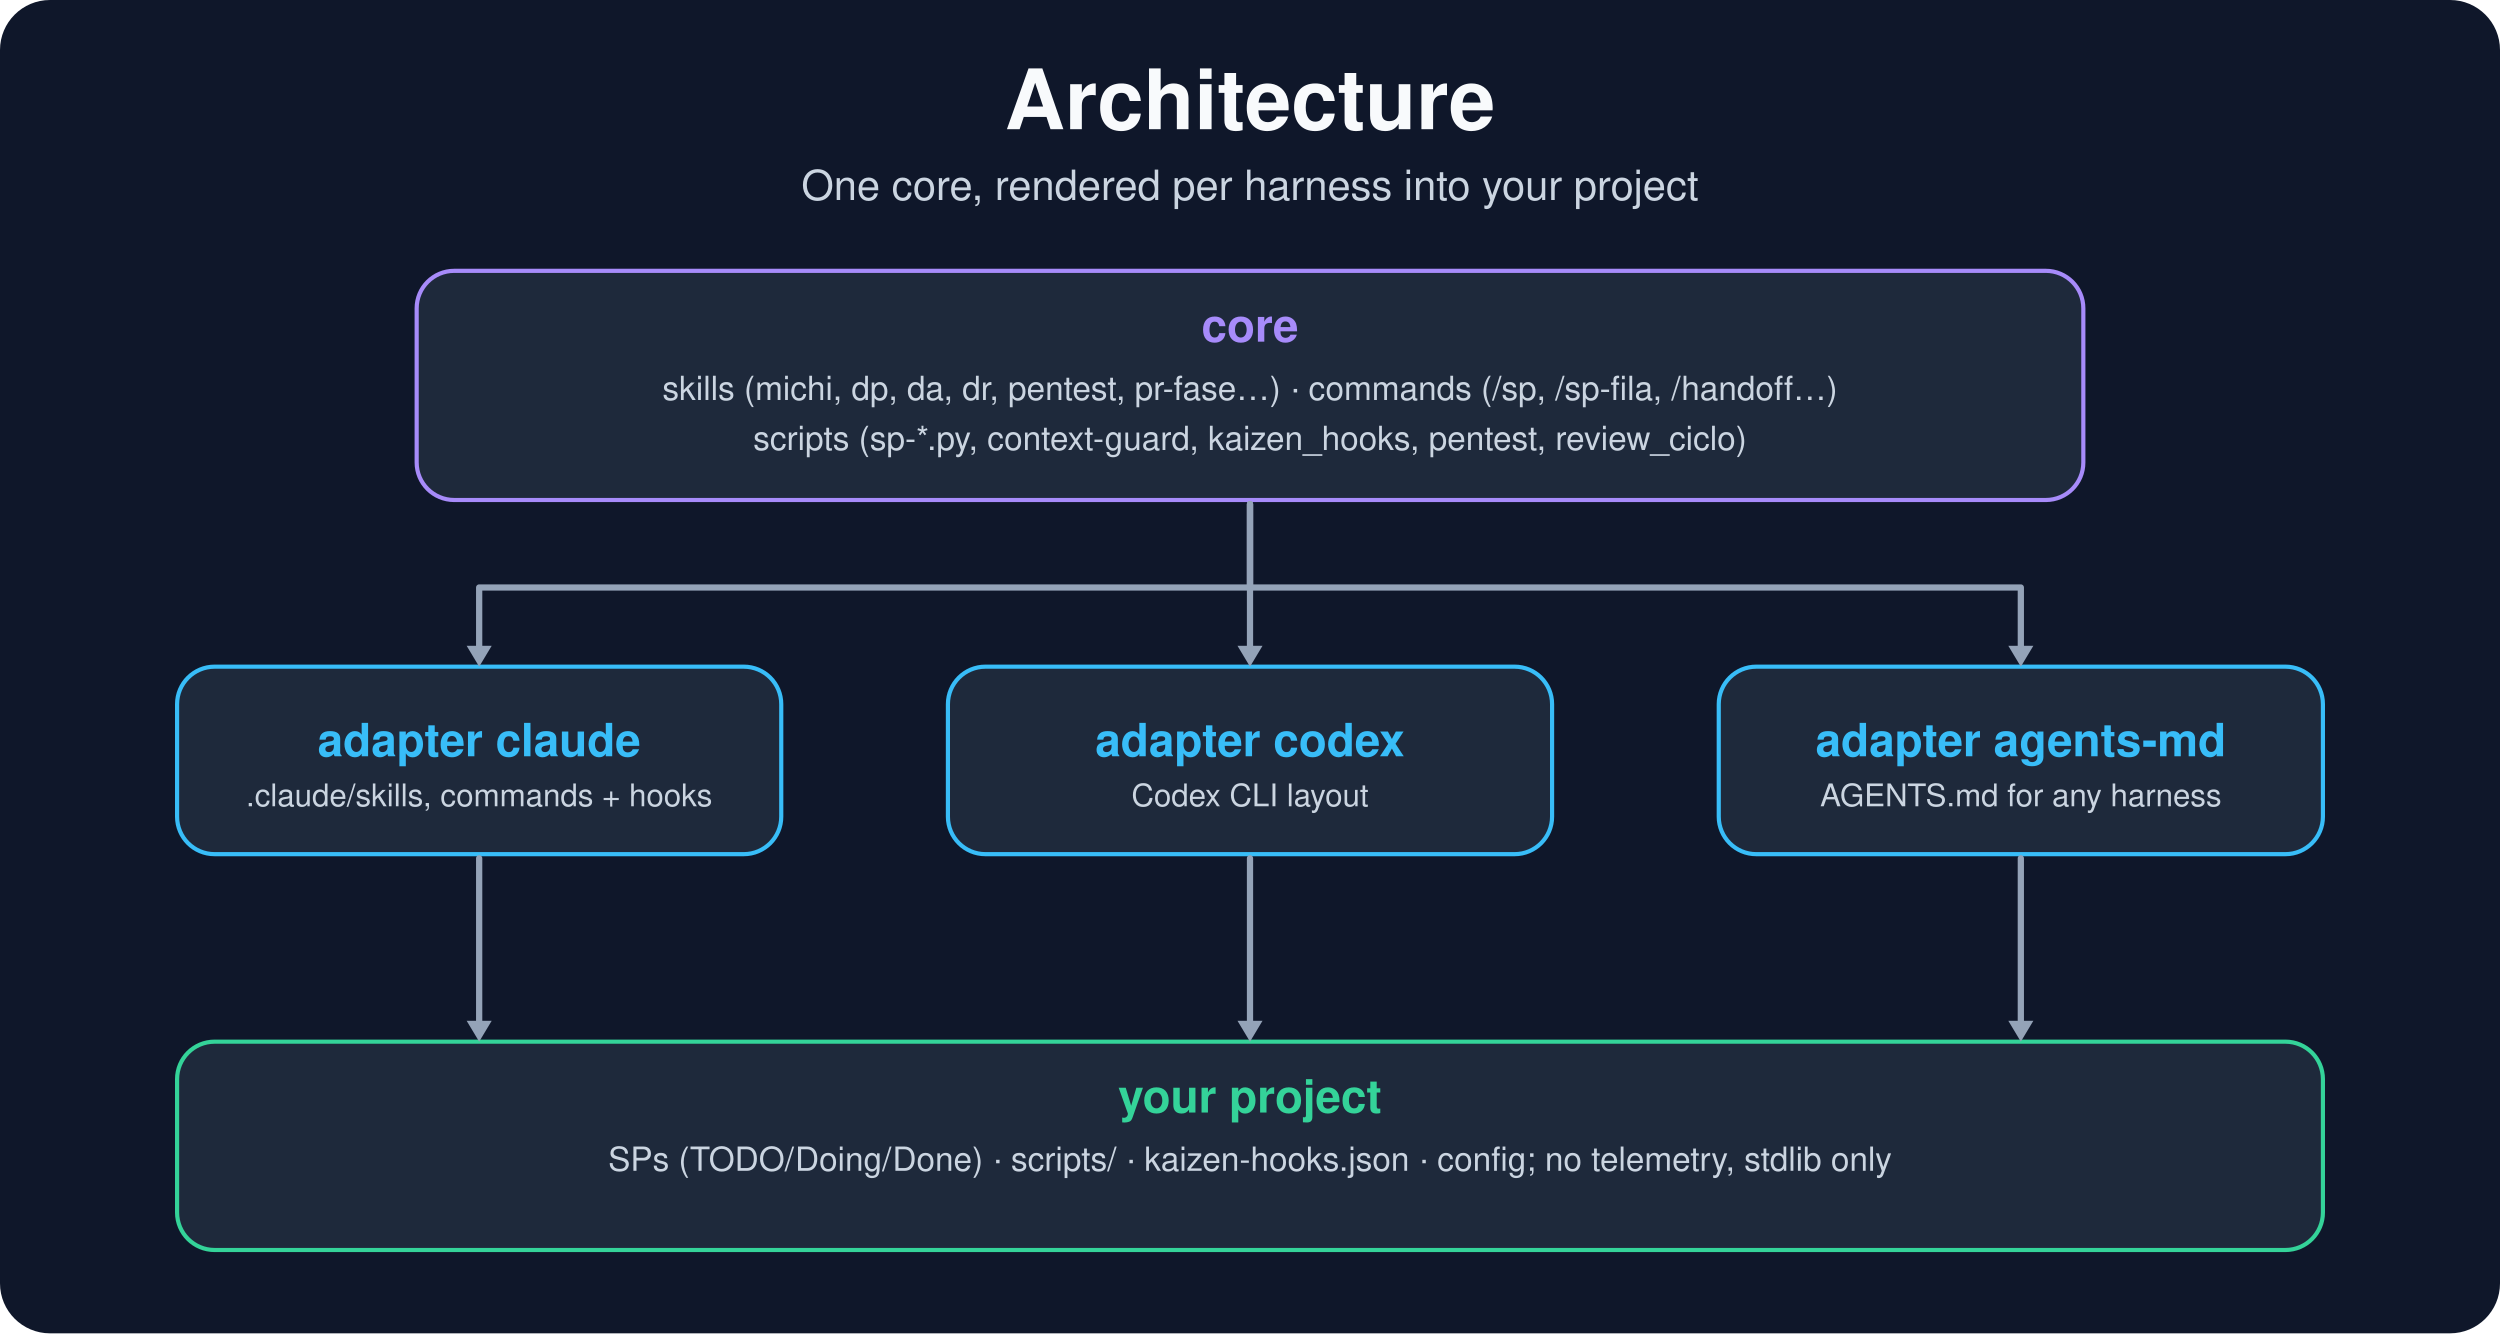
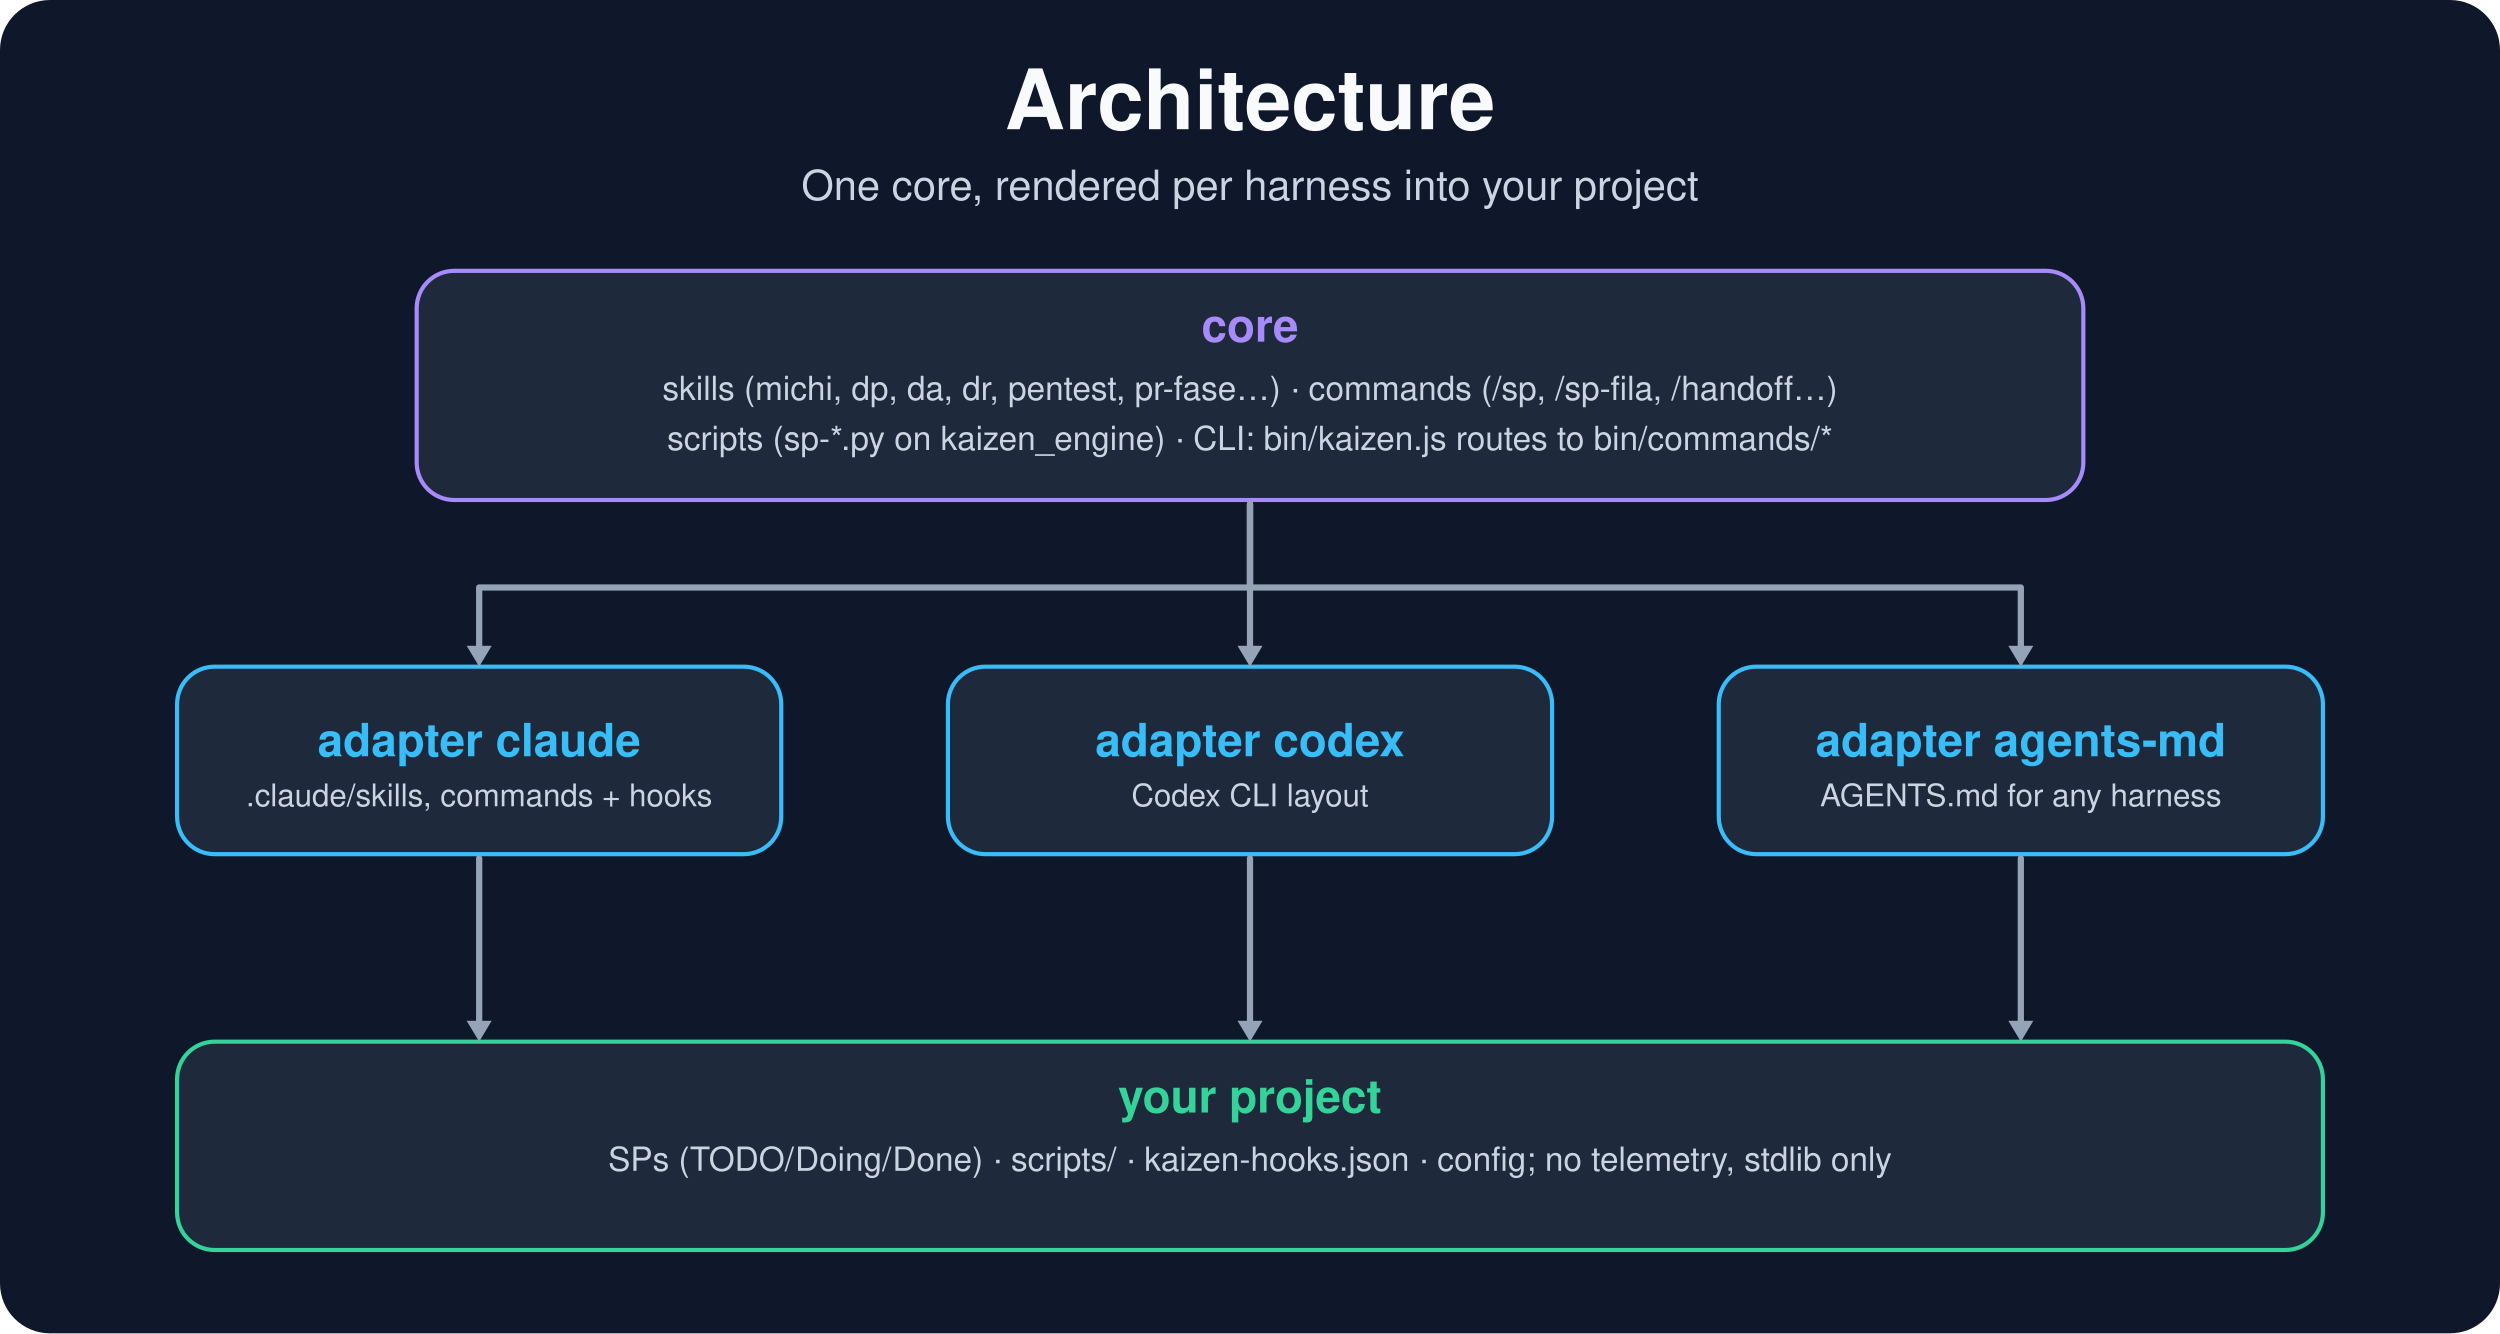
<svg xmlns="http://www.w3.org/2000/svg" width="1200" height="640" viewBox="0 0 1200 640" role="img" aria-labelledby="t d">
  <rect width="1200" height="640" rx="24" fill="#0f172a" />
  <g font-family="Segoe UI, Helvetica, Arial, sans-serif">
    <text x="600.0" y="62" text-anchor="middle" font-size="40" font-weight="700" fill="#f8fafc">Architecture</text>
    <text x="600.0" y="96" text-anchor="middle" font-size="20" fill="#cbd5e1">One core, rendered per harness into your project</text>
    <rect x="200" y="130" width="800" height="110" rx="18" fill="#1e293b" stroke="#a78bfa" stroke-width="2" />
    <text x="600.0" y="164" text-anchor="middle" font-size="22" font-weight="700" fill="#a78bfa">core</text>
    <text x="600.0" y="192" text-anchor="middle" font-size="16" fill="#cbd5e1">skills (michi, dp, da, dr, pentest, pr-fase…) · commands (/sp, /sp-fila, /handoff…)</text>
-     <text x="600.0" y="216" text-anchor="middle" font-size="16" fill="#cbd5e1">scripts (sp-*.py, context-guard, kaizen_hooks, pentest, review_ciclo)</text>
+     <text x="600.0" y="216" text-anchor="middle" font-size="16" fill="#cbd5e1">scripts (sp-*.py on kaizen_engine) · CLI: bin/kaizen.js routes to bin/commands/*</text>
    <rect x="85" y="320" width="290" height="90" rx="18" fill="#1e293b" stroke="#38bdf8" stroke-width="2" />
    <text x="230.0" y="363.0" text-anchor="middle" font-size="22" font-weight="600" fill="#38bdf8">adapter claude</text>
    <text x="230.0" y="387.0" text-anchor="middle" font-size="15" fill="#cbd5e1">.claude/skills, commands + hooks</text>
    <path d="M600 242V282H230V312" stroke="#94a3b8" stroke-width="3" fill="none" stroke-linecap="round" stroke-linejoin="round" />
    <path d="M230 320l-6-10h12z" fill="#94a3b8" />
    <rect x="455" y="320" width="290" height="90" rx="18" fill="#1e293b" stroke="#38bdf8" stroke-width="2" />
    <text x="600.0" y="363.0" text-anchor="middle" font-size="22" font-weight="600" fill="#38bdf8">adapter codex</text>
    <text x="600.0" y="387.0" text-anchor="middle" font-size="15" fill="#cbd5e1">Codex CLI layout</text>
    <path d="M600 242V312" stroke="#94a3b8" stroke-width="3" stroke-linecap="round" />
    <path d="M600 320l-6-10h12z" fill="#94a3b8" />
    <rect x="825" y="320" width="290" height="90" rx="18" fill="#1e293b" stroke="#38bdf8" stroke-width="2" />
    <text x="970.0" y="363.0" text-anchor="middle" font-size="22" font-weight="600" fill="#38bdf8">adapter agents-md</text>
    <text x="970.0" y="387.0" text-anchor="middle" font-size="15" fill="#cbd5e1">AGENTS.md for any harness</text>
    <path d="M600 242V282H970V312" stroke="#94a3b8" stroke-width="3" fill="none" stroke-linecap="round" stroke-linejoin="round" />
    <path d="M970 320l-6-10h12z" fill="#94a3b8" />
    <rect x="85" y="500" width="1030" height="100" rx="18" fill="#1e293b" stroke="#34d399" stroke-width="2" />
    <text x="600.0" y="534" text-anchor="middle" font-size="22" font-weight="700" fill="#34d399">your project</text>
    <text x="600.0" y="562" text-anchor="middle" font-size="16" fill="#cbd5e1">SPs (TODO/Doing/Done) · scripts/ · kaizen-hooks.json · config; no telemetry, stdlib only</text>
    <path d="M230 412V492" stroke="#94a3b8" stroke-width="3" stroke-linecap="round" />
    <path d="M230 500l-6-10h12z" fill="#94a3b8" />
    <path d="M600 412V492" stroke="#94a3b8" stroke-width="3" stroke-linecap="round" />
    <path d="M600 500l-6-10h12z" fill="#94a3b8" />
    <path d="M970 412V492" stroke="#94a3b8" stroke-width="3" stroke-linecap="round" />
    <path d="M970 500l-6-10h12z" fill="#94a3b8" />
  </g>
</svg>
